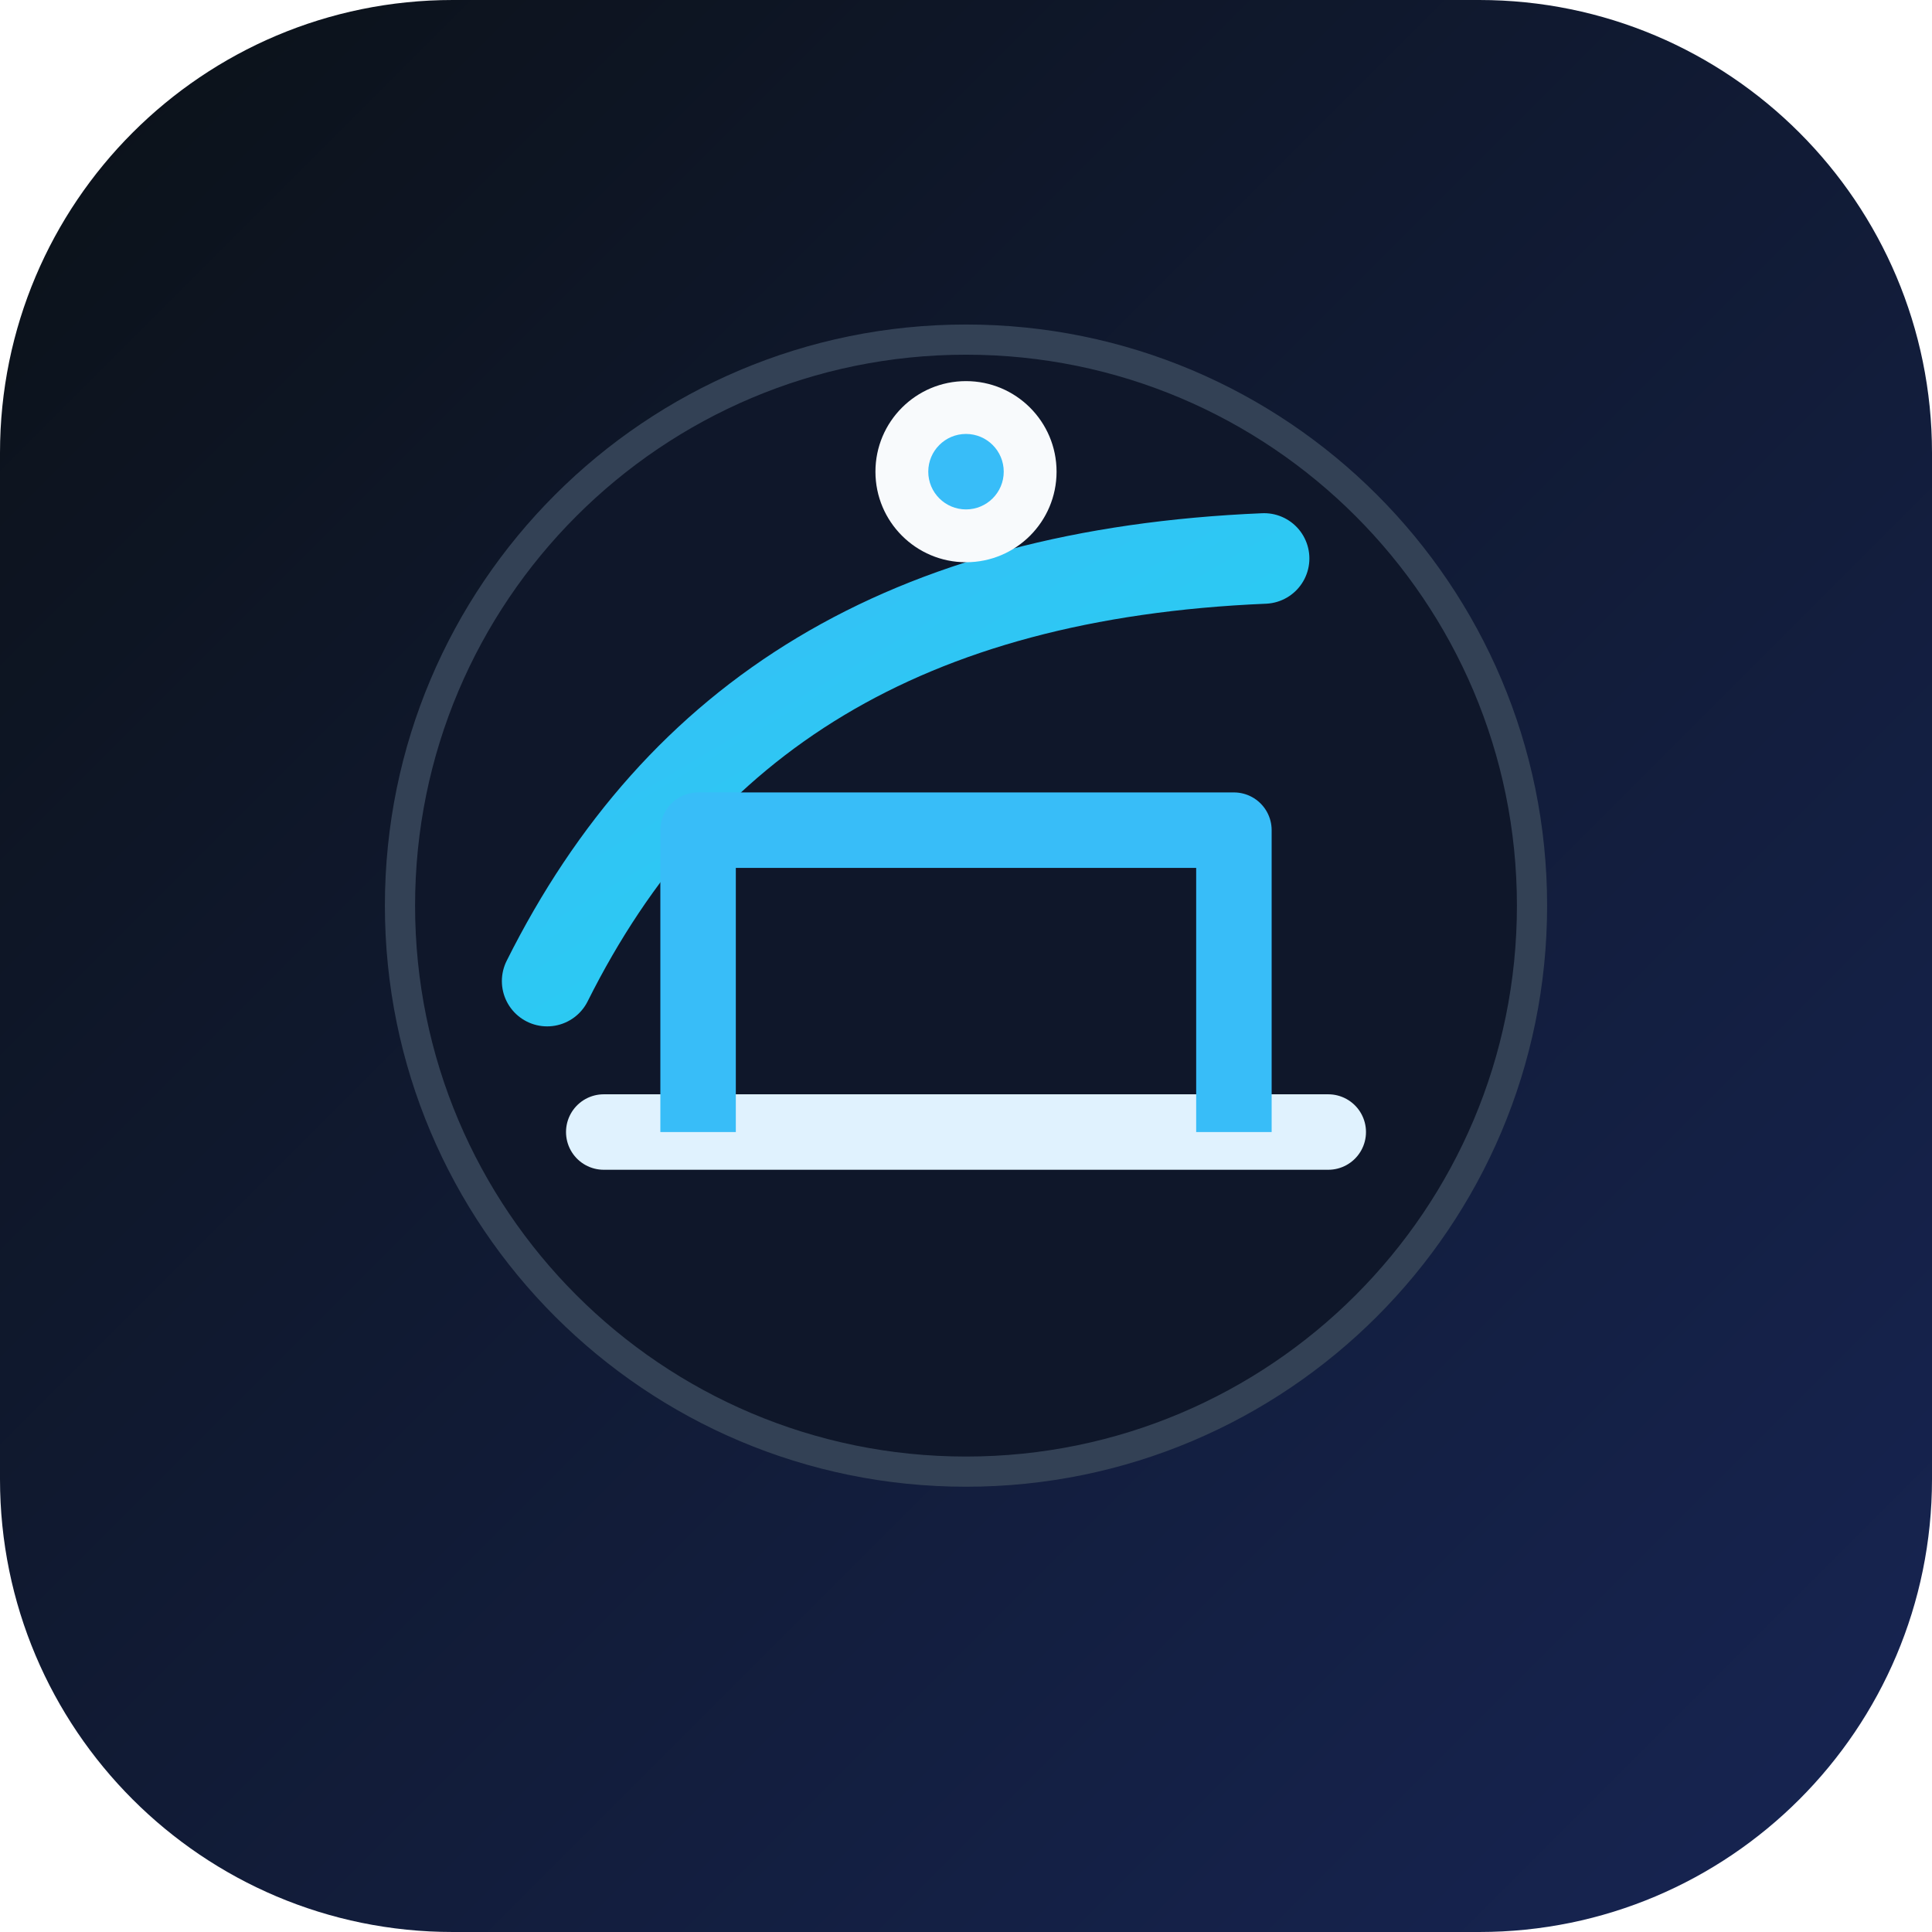
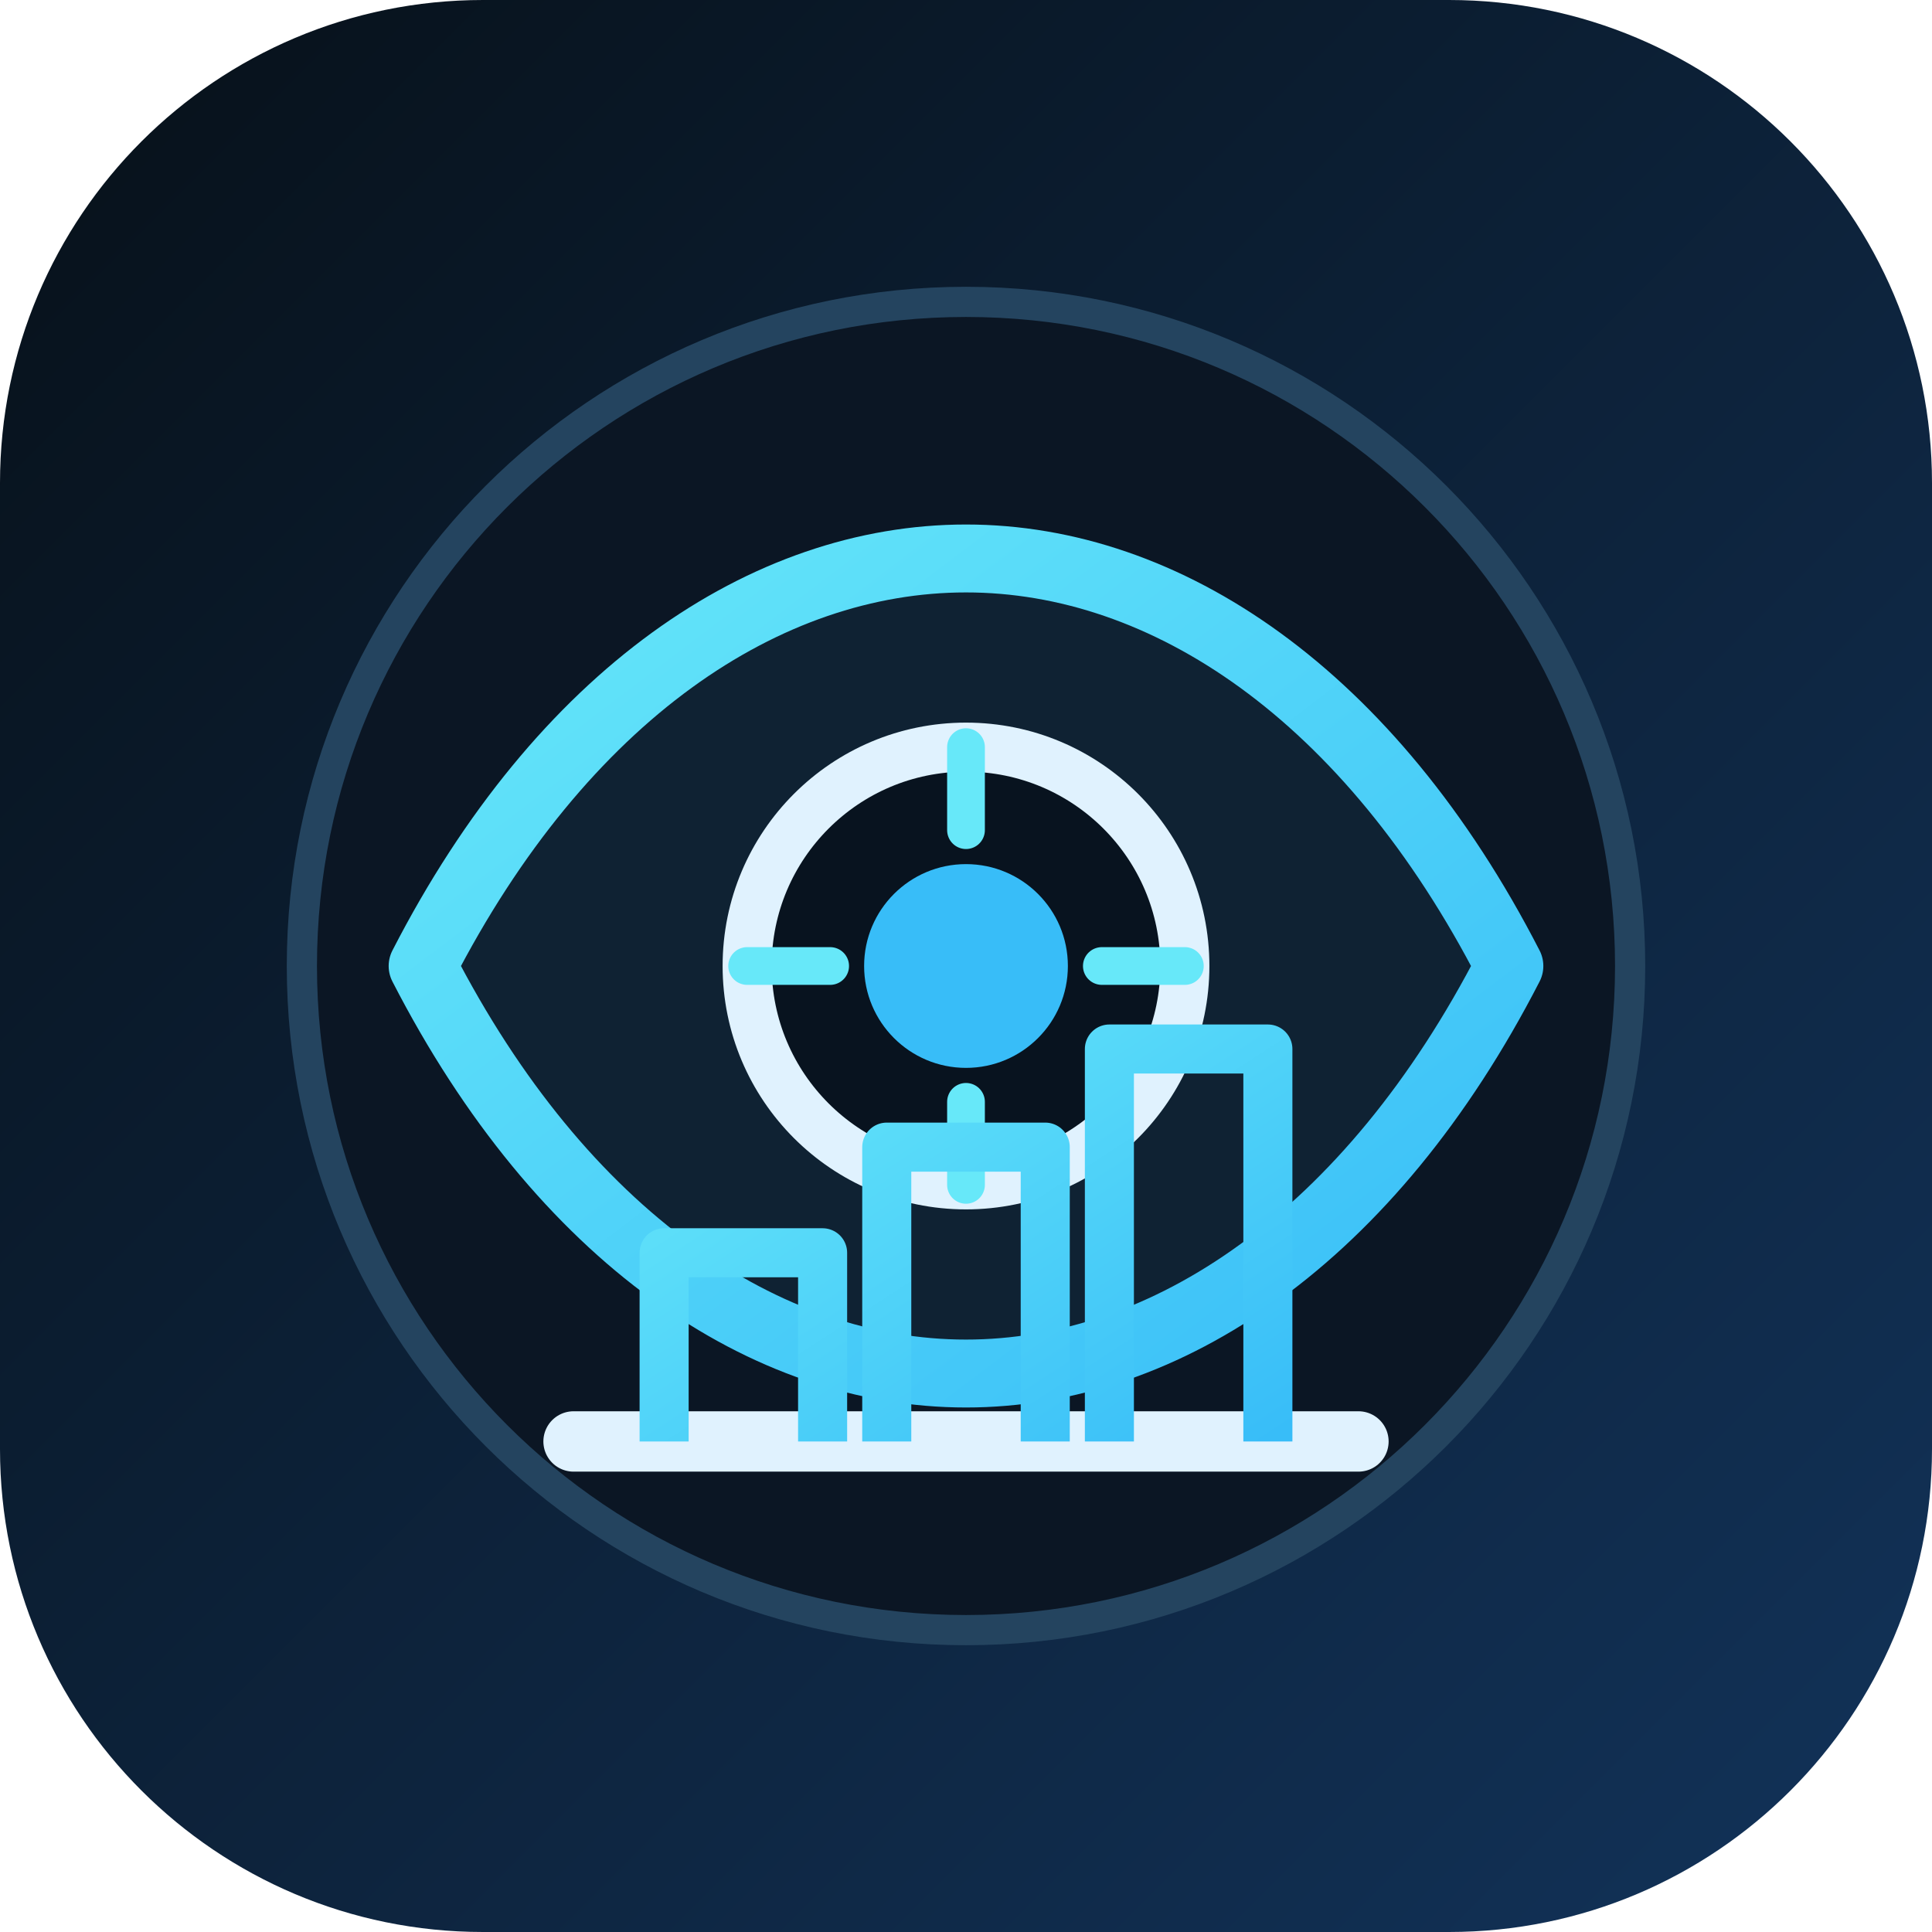
<svg xmlns="http://www.w3.org/2000/svg" width="512" height="512" viewBox="0 0 512 512" role="img" aria-labelledby="title desc">
  <defs>
    <linearGradient id="bg" x1="0" y1="0" x2="1" y2="1">
-       <stop offset="0" stop-color="#0b1117" />
-       <stop offset="1" stop-color="#172554" />
+       <stop offset="0" stop-color="#071018" />
+       <stop offset="1" stop-color="#12335a" />
    </linearGradient>
    <linearGradient id="accent" x1="0" y1="0" x2="1" y2="1">
-       <stop offset="0" stop-color="#38bdf8" />
-       <stop offset="1" stop-color="#22d3ee" />
+       <stop offset="0" stop-color="#67e8f9" />
+       <stop offset="1" stop-color="#38bdf8" />
    </linearGradient>
  </defs>
-   <rect width="512" height="512" rx="120" fill="url(#bg)" />
-   <circle cx="256" cy="240" r="150" fill="#0f172a" stroke="#334155" stroke-width="8" />
-   <path d="M145 260c35-70 95-108 190-112" fill="none" stroke="url(#accent)" stroke-width="24" stroke-linecap="round" />
-   <path d="M160 300h192" stroke="#e0f2fe" stroke-width="20" stroke-linecap="round" />
-   <path d="M185 300V220h142v80" fill="none" stroke="#38bdf8" stroke-width="20" stroke-linejoin="round" />
-   <circle cx="256" cy="125" r="24" fill="#f8fafc" />
-   <circle cx="256" cy="125" r="10" fill="#38bdf8" />
+   <rect width="512" height="512" rx="128" fill="url(#bg)" />
+   <circle cx="256" cy="256" r="176" fill="#0b1624" stroke="#24445f" stroke-width="8" />
+   <path d="M112 256c37-72 91-108 144-108s107 36 144 108c-37 72-91 108-144 108s-107-36-144-108Z" fill="#0f2233" stroke="url(#accent)" stroke-width="18" stroke-linejoin="round" />
+   <circle cx="256" cy="256" r="58" fill="#08131f" stroke="#e0f2fe" stroke-width="13" />
+   <circle cx="256" cy="256" r="27" fill="#38bdf8" />
+   <path d="M256 198v22M256 292v22M198 256h22M292 256h22" stroke="#67e8f9" stroke-width="10" stroke-linecap="round" />
+   <path d="M152 382h208" stroke="#e0f2fe" stroke-width="16" stroke-linecap="round" />
+   <path d="M176 382v-50h42v50M235 382v-78h42v78M294 382v-104h42v104" fill="none" stroke="url(#accent)" stroke-width="13" stroke-linejoin="round" />
</svg>
